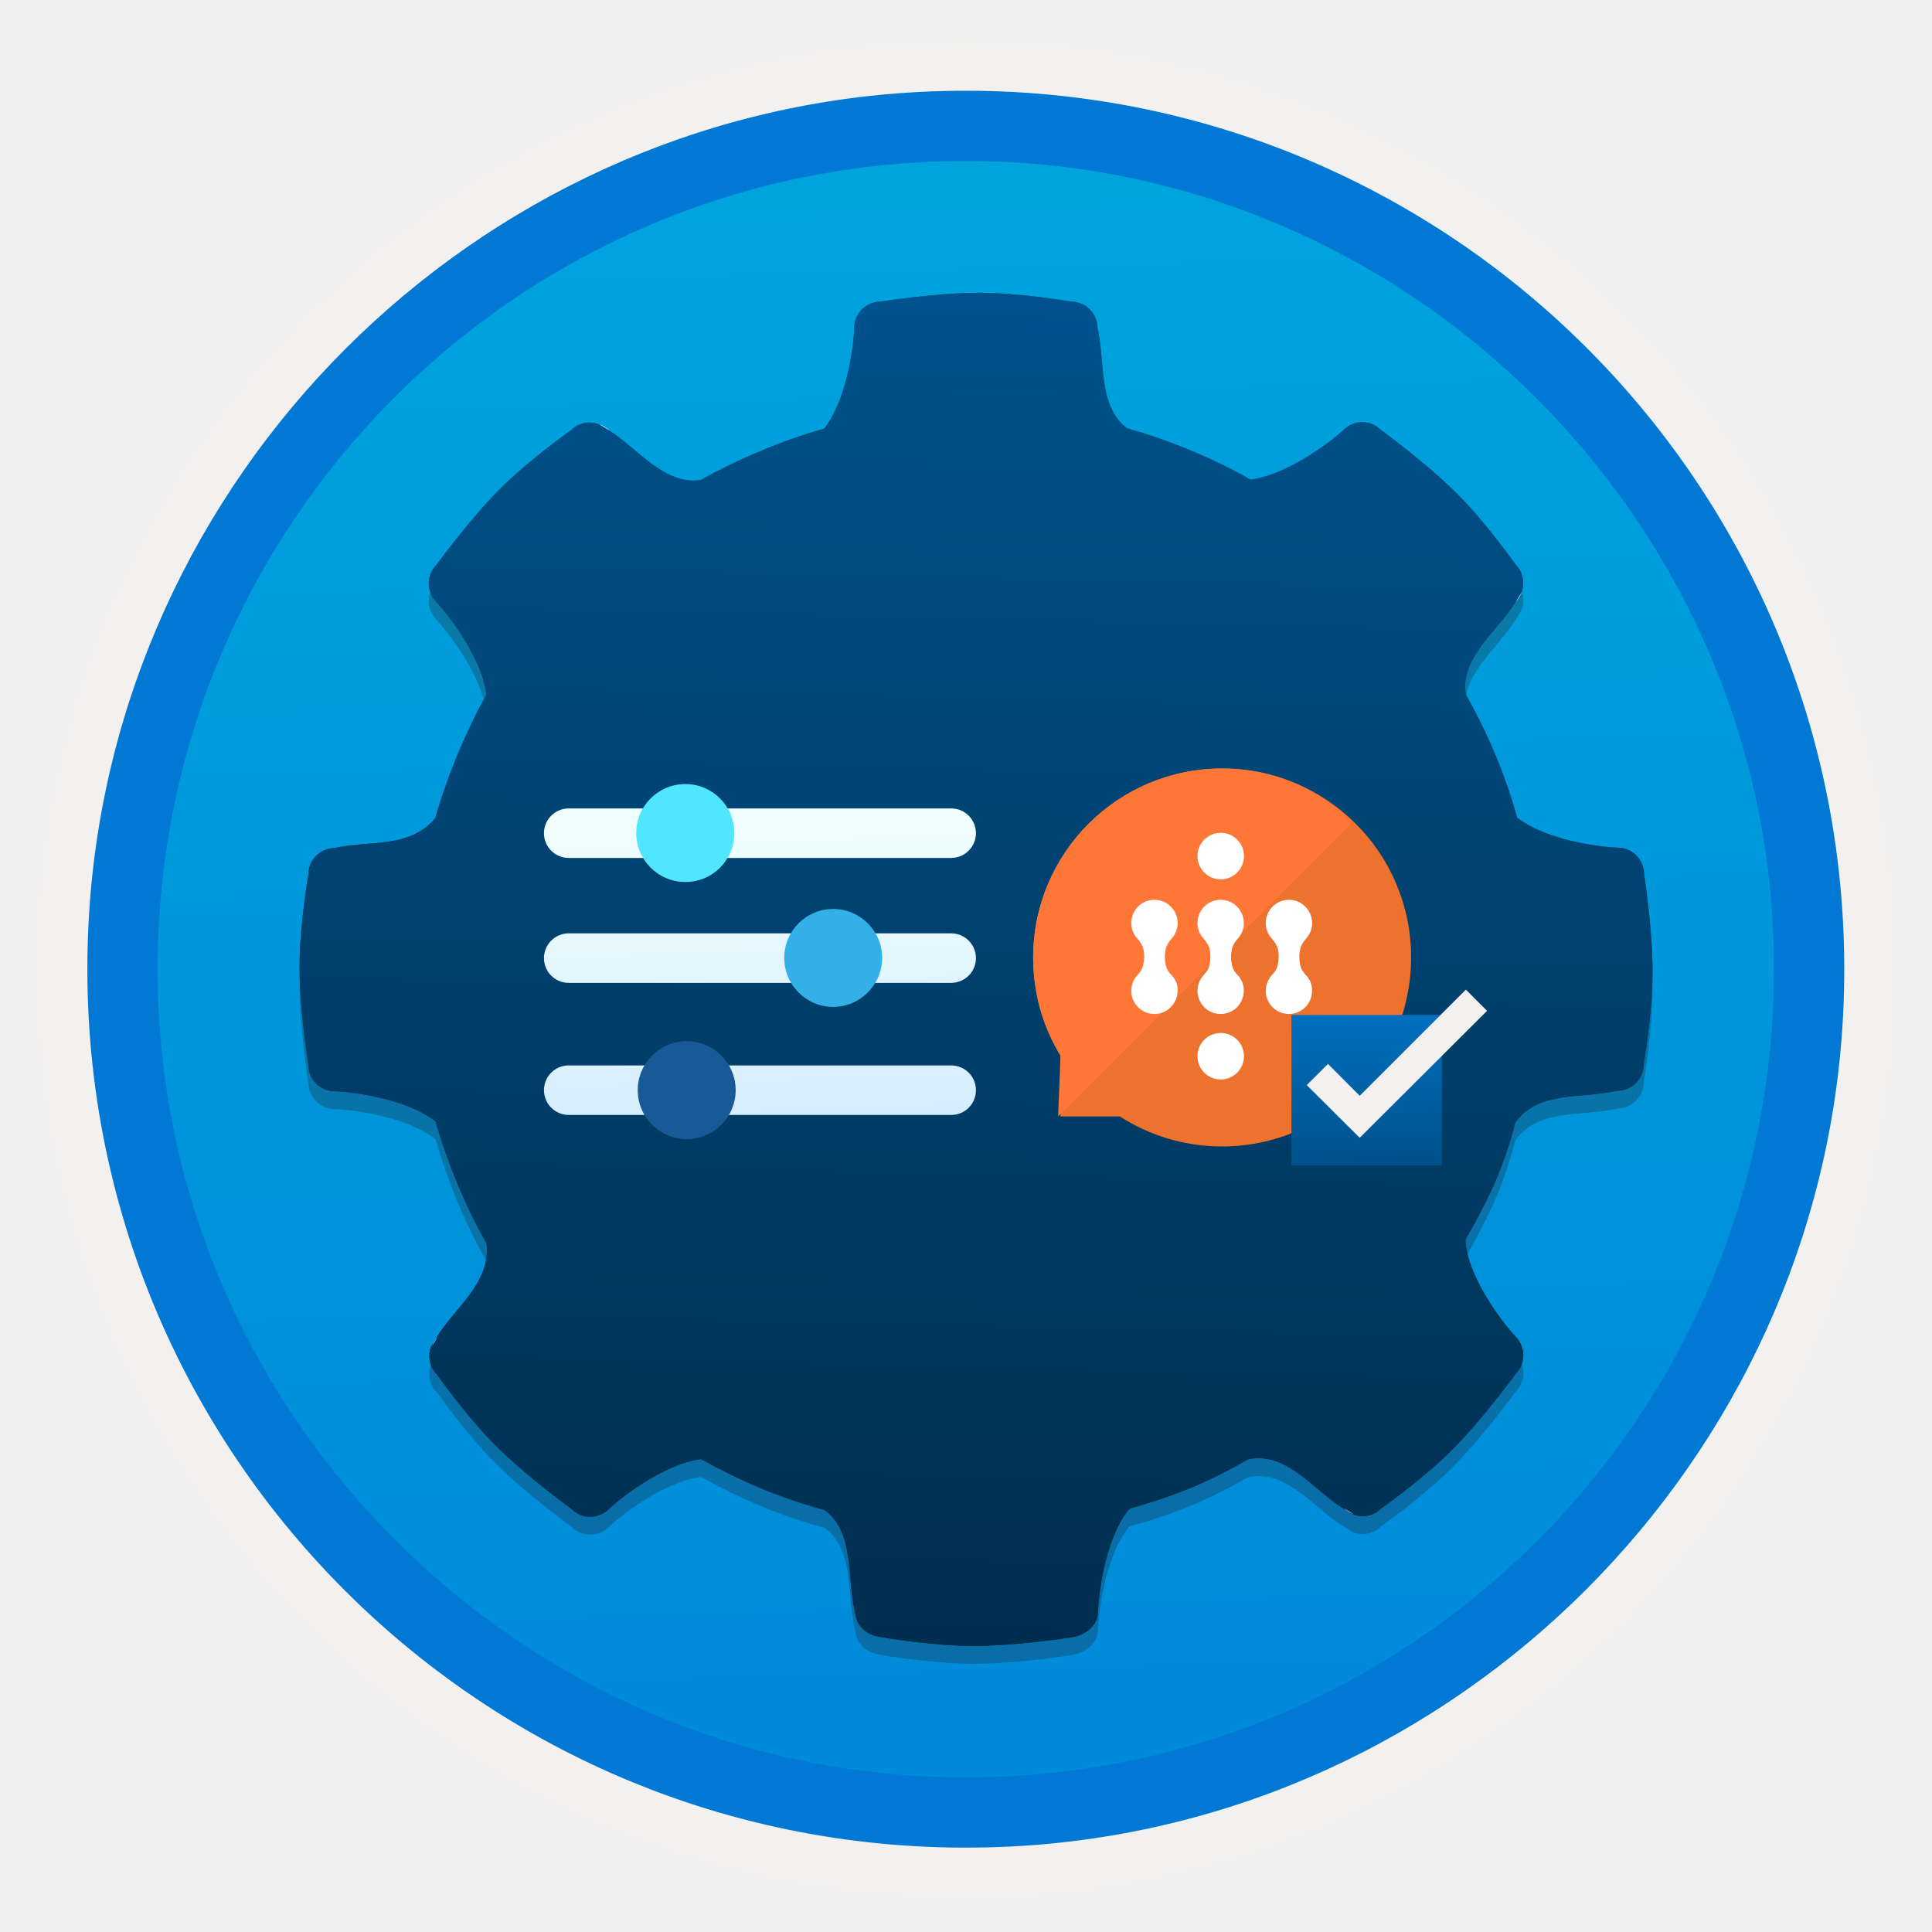
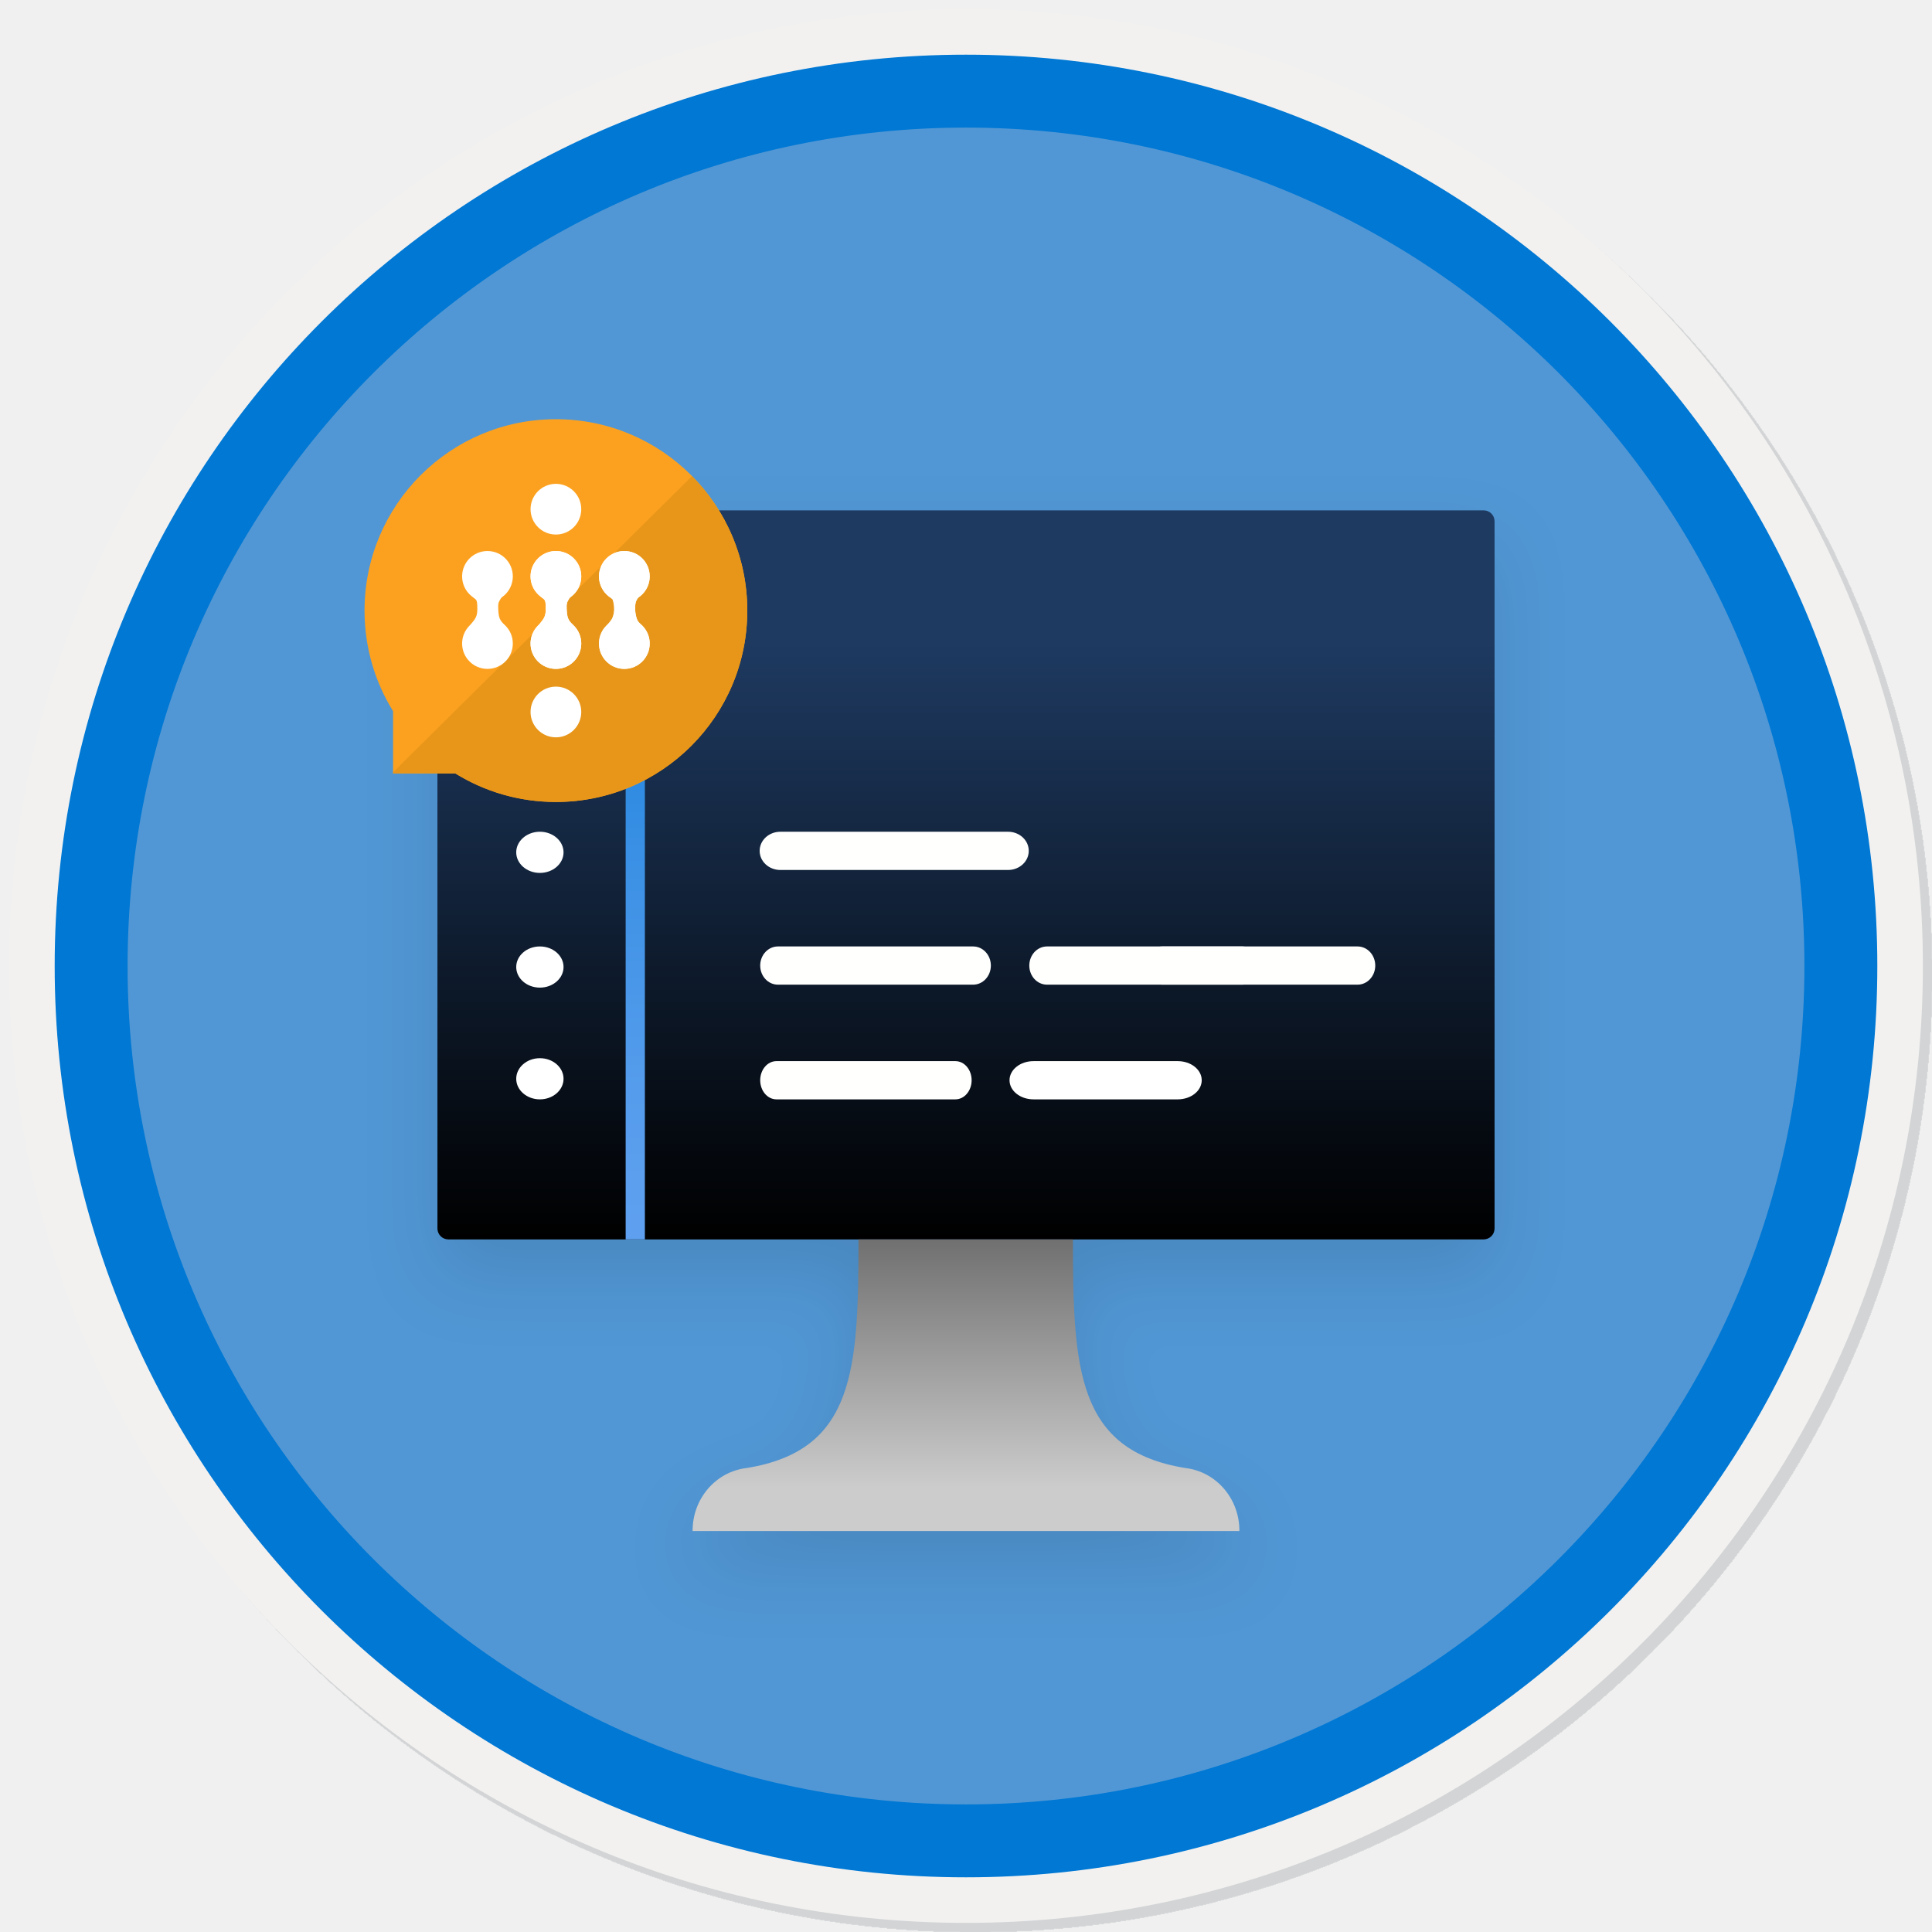
- <svg xmlns="http://www.w3.org/2000/svg" width="103" height="103" viewBox="0 0 103 103" fill="none">
-   <path d="M49.02 98.421C25.24 97.191 5.92 77.85 4.74 54.06C3.36 26.3 26.17 3.51 53.93 4.92C77.71 6.13 97.03 25.451 98.24 49.221C99.65 77.01 76.81 99.841 49.02 98.421Z" fill="url(#paint0_linear)" />
-   <path fill-rule="evenodd" clip-rule="evenodd" d="M97.33 49.281C98.71 76.52 76.34 98.891 49.1 97.51C25.78 96.331 6.83 77.38 5.65 54.06C4.27 26.82 26.64 4.451 53.88 5.831C77.2 7.011 96.15 25.96 97.33 49.281ZM48.94 2.091C78.38 0.621 102.55 24.8 101.06 54.24C99.79 79.46 79.29 99.96 54.07 101.241C24.6 102.731 0.4 78.51 1.92 49.041C3.22 23.831 23.72 3.351 48.94 2.091Z" fill="#F2F1F0" />
-   <path fill-rule="evenodd" clip-rule="evenodd" d="M94.52 49.43C95.81 75 74.82 96 49.25 94.7C27.36 93.59 9.57 75.8 8.46 53.91C7.16 28.34 28.16 7.34 53.73 8.64C75.62 9.75 93.41 27.54 94.52 49.43ZM49.05 4.9C76.83 3.49 99.67 26.32 98.26 54.11C97.05 77.9 77.72 97.23 53.93 98.44C26.14 99.85 3.31 77.02 4.72 49.23C5.93 25.44 25.26 6.11 49.05 4.9Z" fill="#0078D4" />
-   <path opacity="0.15" d="M87.65 47.55C87.65 46.781 87.02 46.141 86.24 46.141C85.73 46.141 82.58 45.861 80.88 44.541C80.88 44.541 80.89 44.52 80.88 44.541C80.24 42.211 79.3 40.031 78.14 37.961C77.84 36.001 79.87 34.571 80.8 33.041C80.96 32.77 81.06 32.62 81.12 32.511C81.29 32.011 81.2 31.441 80.8 31.05C80.8 31.05 79.24 28.82 77.64 27.23C76.04 25.64 73.62 23.87 73.62 23.87C73.07 23.32 72.18 23.32 71.63 23.87C71.27 24.221 68.87 26.201 66.7 26.52C66.67 26.52 66.67 26.52 66.67 26.52C64.66 25.381 62.4 24.441 60.14 23.8H60.11C58.51 22.62 58.93 20.18 58.51 18.441C58.51 17.671 57.88 17.03 57.1 17.03C57.1 17.03 54.42 16.561 52.16 16.561C49.9 16.561 46.95 17.03 46.95 17.03C46.18 17.03 45.54 17.66 45.54 18.441C45.54 18.951 45.26 22.101 43.94 23.8C41.7 24.43 39.35 25.43 37.36 26.541C35.4 26.84 33.97 24.811 32.44 23.881C32.17 23.721 32.02 23.62 31.91 23.561C31.41 23.39 30.84 23.48 30.45 23.881C30.45 23.881 28.22 25.441 26.63 27.041C25.04 28.64 23.27 31.061 23.27 31.061C22.72 31.61 22.72 32.501 23.27 33.05C23.62 33.401 25.66 35.84 25.93 37.971V37.99C24.82 39.98 23.85 42.321 23.21 44.56C23.21 44.56 23.24 44.52 23.21 44.56C21.84 46.221 19.59 45.74 17.85 46.16C17.08 46.16 16.44 46.791 16.44 47.571C16.44 47.571 15.97 50.251 15.97 52.511C15.97 54.77 16.44 57.721 16.44 57.721C16.44 58.49 17.07 59.13 17.85 59.13C18.36 59.13 21.51 59.41 23.21 60.73C23.25 60.711 23.23 60.761 23.23 60.761C23.88 63.011 24.81 65.26 25.94 67.24C25.92 67.27 25.94 67.24 25.95 67.311C26.14 69.361 24.22 70.701 23.29 72.231C23.13 72.501 23.03 72.65 22.97 72.76C22.8 73.26 22.89 73.831 23.29 74.221C23.29 74.221 24.85 76.451 26.45 78.041C28.05 79.641 30.47 81.401 30.47 81.401C31.02 81.951 31.91 81.951 32.46 81.401C32.81 81.051 35.25 79.01 37.38 78.74C37.38 78.74 37.37 78.751 37.41 78.76C39.46 79.9 41.57 80.8 43.88 81.43C43.9 81.441 43.97 81.46 43.97 81.46C45.57 82.641 45.15 85.081 45.57 86.82C45.66 87.6 46.09 88.1 46.98 88.231C46.98 88.231 49.66 88.701 51.92 88.701C54.18 88.701 57.13 88.24 57.13 88.24C57.9 88.111 58.54 87.611 58.54 86.831C58.54 86.321 58.82 83.171 60.14 81.471C60.14 81.471 60.2 81.421 60.25 81.371C62.6 80.71 64.39 79.981 66.47 78.791C66.58 78.751 66.46 78.761 66.71 78.721C68.67 78.421 70.1 80.451 71.63 81.38C71.9 81.54 72.05 81.641 72.16 81.701C72.66 81.871 73.23 81.781 73.62 81.38C73.62 81.38 75.85 79.821 77.44 78.221C79.04 76.621 80.8 74.201 80.8 74.201C81.35 73.65 81.35 72.76 80.8 72.21C80.45 71.861 78.41 69.421 78.14 67.291C78.11 67.071 78.13 67.04 78.16 66.981C79.35 64.891 80.09 63.361 80.74 60.98C80.74 60.98 80.71 60.901 80.86 60.7C82.04 59.1 84.48 59.52 86.22 59.1C86.99 59.1 87.63 58.471 87.63 57.691C87.63 57.691 88.1 55.011 88.1 52.751C88.11 50.511 87.65 47.55 87.65 47.55Z" fill="#1F1D20" />
-   <path d="M87.65 46.6C87.65 45.83 87.02 45.19 86.24 45.19C85.73 45.19 82.58 44.91 80.88 43.59C80.88 43.59 80.89 43.57 80.88 43.59C80.24 41.26 79.3 39.08 78.14 37.01C77.84 35.05 79.87 33.62 80.8 32.09C80.96 31.82 81.06 31.67 81.12 31.56C81.29 31.06 81.2 30.49 80.8 30.1C80.8 30.1 79.24 27.87 77.64 26.28C76.04 24.69 73.62 22.92 73.62 22.92C73.07 22.37 72.18 22.37 71.63 22.92C71.27 23.27 68.87 25.25 66.7 25.57C66.67 25.57 66.67 25.57 66.67 25.57C64.66 24.43 62.4 23.49 60.14 22.85H60.11C58.51 21.67 58.93 19.23 58.51 17.49C58.51 16.72 57.88 16.08 57.1 16.08C57.1 16.08 54.42 15.61 52.16 15.61C49.9 15.61 46.95 16.08 46.95 16.08C46.18 16.08 45.54 16.71 45.54 17.49C45.54 18 45.26 21.15 43.94 22.85C41.7 23.48 39.35 24.48 37.36 25.59C35.4 25.89 33.97 23.86 32.44 22.93C32.17 22.77 32.02 22.67 31.91 22.61C31.41 22.44 30.84 22.53 30.45 22.93C30.45 22.93 28.22 24.49 26.63 26.09C25.04 27.69 23.27 30.11 23.27 30.11C22.72 30.66 22.72 31.55 23.27 32.1C23.62 32.45 25.66 34.89 25.93 37.02V37.04C24.82 39.03 23.85 41.37 23.21 43.61C23.21 43.61 23.24 43.57 23.21 43.61C21.84 45.27 19.59 44.79 17.85 45.21C17.08 45.21 16.44 45.84 16.44 46.62C16.44 46.62 15.97 49.3 15.97 51.56C15.97 53.82 16.44 56.77 16.44 56.77C16.44 57.54 17.07 58.18 17.85 58.18C18.36 58.18 21.51 58.46 23.21 59.78C23.25 59.76 23.23 59.81 23.23 59.81C23.88 62.06 24.81 64.31 25.94 66.29C25.92 66.32 25.94 66.29 25.95 66.36C26.14 68.41 24.22 69.75 23.29 71.28C23.13 71.55 23.03 71.7 22.97 71.81C22.8 72.31 22.89 72.88 23.29 73.27C23.29 73.27 24.85 75.5 26.45 77.09C28.05 78.69 30.47 80.45 30.47 80.45C31.02 81 31.91 81 32.46 80.45C32.81 80.1 35.25 78.06 37.38 77.79C37.38 77.79 37.37 77.8 37.41 77.81C39.46 78.95 41.57 79.85 43.88 80.48C43.9 80.49 43.97 80.51 43.97 80.51C45.57 81.69 45.15 84.13 45.57 85.87C45.66 86.65 46.09 87.15 46.98 87.28C46.98 87.28 49.66 87.75 51.92 87.75C54.18 87.75 57.13 87.29 57.13 87.29C57.9 87.16 58.54 86.66 58.54 85.88C58.54 85.37 58.82 82.22 60.14 80.52C60.14 80.52 60.2 80.47 60.25 80.42C62.6 79.76 64.39 79.03 66.47 77.84C66.58 77.8 66.46 77.81 66.71 77.77C68.67 77.47 70.1 79.5 71.63 80.43C71.9 80.59 72.05 80.69 72.16 80.75C72.66 80.92 73.23 80.83 73.62 80.43C73.62 80.43 75.85 78.87 77.44 77.27C79.04 75.67 80.8 73.25 80.8 73.25C81.35 72.7 81.35 71.81 80.8 71.26C80.45 70.91 78.41 68.47 78.14 66.34C78.11 66.12 78.13 66.09 78.16 66.03C79.35 63.94 80.09 62.41 80.74 60.03C80.74 60.03 80.71 59.95 80.86 59.75C82.04 58.15 84.48 58.57 86.22 58.15C86.99 58.15 87.63 57.52 87.63 56.74C87.63 56.74 88.1 54.06 88.1 51.8C88.11 49.55 87.65 46.6 87.65 46.6Z" fill="url(#paint1_linear)" />
-   <path d="M72.2 80.74C72.19 80.74 72.19 80.731 72.18 80.731C72.19 80.731 72.2 80.74 72.2 80.74Z" fill="#9FC2F6" />
-   <path d="M72.18 80.73C71.98 80.61 71.65 80.41 71.65 80.41C71.81 80.56 71.99 80.66 72.18 80.73Z" fill="#9FC2F6" />
-   <path d="M72.2 80.74C72.39 80.84 72.35 80.83 72.2 80.74V80.74Z" fill="#9FC2F6" />
-   <path d="M31.97 22.63C32.17 22.75 32.5 22.95 32.5 22.95C32.34 22.8 32.16 22.69 31.97 22.63Z" fill="#9FC2F6" />
-   <path d="M31.95 22.62C31.96 22.62 31.96 22.63 31.97 22.63C31.96 22.63 31.95 22.62 31.95 22.62Z" fill="#9FC2F6" />
-   <path d="M31.95 22.621C31.77 22.511 31.8 22.531 31.95 22.621V22.621Z" fill="#9FC2F6" />
-   <path d="M23.01 71.811C22.91 71.99 22.93 71.951 23.01 71.811V71.811Z" fill="#9FC2F6" />
-   <path d="M23.01 71.811C23.01 71.8 23.02 71.8 23.02 71.79C23.02 71.8 23.01 71.811 23.01 71.811Z" fill="#9FC2F6" />
-   <path d="M23.02 71.79C23.14 71.59 23.34 71.26 23.34 71.26C23.2 71.41 23.09 71.6 23.02 71.79Z" fill="#9FC2F6" />
-   <path d="M81.13 31.57C81.01 31.77 80.81 32.1 80.81 32.1C80.95 31.94 81.06 31.76 81.13 31.57Z" fill="#9FC2F6" />
-   <path d="M81.14 31.55C81.14 31.56 81.13 31.56 81.13 31.57C81.13 31.56 81.14 31.55 81.14 31.55Z" fill="#9FC2F6" />
-   <path d="M81.14 31.55C81.24 31.37 81.22 31.41 81.14 31.55V31.55Z" fill="#9FC2F6" />
-   <path opacity="0.15" d="M87.65 47.55C87.65 46.781 87.02 46.141 86.24 46.141C85.73 46.141 82.58 45.861 80.88 44.541C80.88 44.541 80.89 44.52 80.88 44.541C80.24 42.211 79.3 40.031 78.14 37.961C77.84 36.001 79.87 34.571 80.8 33.041C80.96 32.77 81.06 32.62 81.12 32.511C81.29 32.011 81.2 31.441 80.8 31.05C80.8 31.05 79.24 28.82 77.64 27.23C76.04 25.64 73.62 23.87 73.62 23.87C73.07 23.32 72.18 23.32 71.63 23.87C71.27 24.221 68.87 26.201 66.7 26.52C66.67 26.52 66.67 26.52 66.67 26.52C64.66 25.381 62.4 24.441 60.14 23.8H60.11C58.51 22.62 58.93 20.18 58.51 18.441C58.51 17.671 57.88 17.03 57.1 17.03C57.1 17.03 54.42 16.561 52.16 16.561C49.9 16.561 46.95 17.03 46.95 17.03C46.18 17.03 45.54 17.66 45.54 18.441C45.54 18.951 45.26 22.101 43.94 23.8C41.7 24.43 39.35 25.43 37.36 26.541C35.4 26.84 33.97 24.811 32.44 23.881C32.17 23.721 32.02 23.62 31.91 23.561C31.41 23.39 30.84 23.48 30.45 23.881C30.45 23.881 28.22 25.441 26.63 27.041C25.04 28.64 23.27 31.061 23.27 31.061C22.72 31.61 22.72 32.501 23.27 33.05C23.62 33.401 25.66 35.84 25.93 37.971V37.99C24.82 39.98 23.85 42.321 23.21 44.56C23.21 44.56 23.24 44.52 23.21 44.56C21.84 46.221 19.59 45.74 17.85 46.16C17.08 46.16 16.44 46.791 16.44 47.571C16.44 47.571 15.97 50.251 15.97 52.511C15.97 54.77 16.44 57.721 16.44 57.721C16.44 58.49 17.07 59.13 17.85 59.13C18.36 59.13 21.51 59.41 23.21 60.73C23.25 60.711 23.23 60.761 23.23 60.761C23.88 63.011 24.81 65.26 25.94 67.24C25.92 67.27 25.94 67.24 25.95 67.311C26.14 69.361 24.22 70.701 23.29 72.231C23.13 72.501 23.03 72.65 22.97 72.76C22.8 73.26 22.89 73.831 23.29 74.221C23.29 74.221 24.85 76.451 26.45 78.041C28.05 79.641 30.47 81.401 30.47 81.401C31.02 81.951 31.91 81.951 32.46 81.401C32.81 81.051 35.25 79.01 37.38 78.74C37.38 78.74 37.37 78.751 37.41 78.76C39.46 79.9 41.57 80.8 43.88 81.43C43.9 81.441 43.97 81.46 43.97 81.46C45.57 82.641 45.15 85.081 45.57 86.82C45.66 87.6 46.09 88.1 46.98 88.231C46.98 88.231 49.66 88.701 51.92 88.701C54.18 88.701 57.13 88.24 57.13 88.24C57.9 88.111 58.54 87.611 58.54 86.831C58.54 86.321 58.82 83.171 60.14 81.471C60.14 81.471 60.2 81.421 60.25 81.371C62.6 80.71 64.39 79.981 66.47 78.791C66.58 78.751 66.46 78.761 66.71 78.721C68.67 78.421 70.1 80.451 71.63 81.38C71.9 81.54 72.05 81.641 72.16 81.701C72.66 81.871 73.23 81.781 73.62 81.38C73.62 81.38 75.85 79.821 77.44 78.221C79.04 76.621 80.8 74.201 80.8 74.201C81.35 73.65 81.35 72.76 80.8 72.21C80.45 71.861 78.41 69.421 78.14 67.291C78.11 67.071 78.13 67.04 78.16 66.981C79.35 64.891 80.09 63.361 80.74 60.98C80.74 60.98 80.71 60.901 80.86 60.7C82.04 59.1 84.48 59.52 86.22 59.1C86.99 59.1 87.63 58.471 87.63 57.691C87.63 57.691 88.1 55.011 88.1 52.751C88.11 50.511 87.65 47.55 87.65 47.55Z" fill="#1F1D20" />
-   <path d="M87.65 46.6C87.65 45.83 87.02 45.19 86.24 45.19C85.73 45.19 82.58 44.91 80.88 43.59C80.88 43.59 80.89 43.57 80.88 43.59C80.24 41.26 79.3 39.08 78.14 37.01C77.84 35.05 79.87 33.62 80.8 32.09C80.96 31.82 81.06 31.67 81.12 31.56C81.29 31.06 81.2 30.49 80.8 30.1C80.8 30.1 79.24 27.87 77.64 26.28C76.04 24.69 73.62 22.92 73.62 22.92C73.07 22.37 72.18 22.37 71.63 22.92C71.27 23.27 68.87 25.25 66.7 25.57C66.67 25.57 66.67 25.57 66.67 25.57C64.66 24.43 62.4 23.49 60.14 22.85H60.11C58.51 21.67 58.93 19.23 58.51 17.49C58.51 16.72 57.88 16.08 57.1 16.08C57.1 16.08 54.42 15.61 52.16 15.61C49.9 15.61 46.95 16.08 46.95 16.08C46.18 16.08 45.54 16.71 45.54 17.49C45.54 18 45.26 21.15 43.94 22.85C41.7 23.48 39.35 24.48 37.36 25.59C35.4 25.89 33.97 23.86 32.44 22.93C32.17 22.77 32.02 22.67 31.91 22.61C31.41 22.44 30.84 22.53 30.45 22.93C30.45 22.93 28.22 24.49 26.63 26.09C25.04 27.69 23.27 30.11 23.27 30.11C22.72 30.66 22.72 31.55 23.27 32.1C23.62 32.45 25.66 34.89 25.93 37.02V37.04C24.82 39.03 23.85 41.37 23.21 43.61C23.21 43.61 23.24 43.57 23.21 43.61C21.84 45.27 19.59 44.79 17.85 45.21C17.08 45.21 16.44 45.84 16.44 46.62C16.44 46.62 15.97 49.3 15.97 51.56C15.97 53.82 16.44 56.77 16.44 56.77C16.44 57.54 17.07 58.18 17.85 58.18C18.36 58.18 21.51 58.46 23.21 59.78C23.25 59.76 23.23 59.81 23.23 59.81C23.88 62.06 24.81 64.31 25.94 66.29C25.92 66.32 25.94 66.29 25.95 66.36C26.14 68.41 24.22 69.75 23.29 71.28C23.13 71.55 23.03 71.7 22.97 71.81C22.8 72.31 22.89 72.88 23.29 73.27C23.29 73.27 24.85 75.5 26.45 77.09C28.05 78.69 30.47 80.45 30.47 80.45C31.02 81 31.91 81 32.46 80.45C32.81 80.1 35.25 78.06 37.38 77.79C37.38 77.79 37.37 77.8 37.41 77.81C39.46 78.95 41.57 79.85 43.88 80.48C43.9 80.49 43.97 80.51 43.97 80.51C45.57 81.69 45.15 84.13 45.57 85.87C45.66 86.65 46.09 87.15 46.98 87.28C46.98 87.28 49.66 87.75 51.92 87.75C54.18 87.75 57.13 87.29 57.13 87.29C57.9 87.16 58.54 86.66 58.54 85.88C58.54 85.37 58.82 82.22 60.14 80.52C60.14 80.52 60.2 80.47 60.25 80.42C62.6 79.76 64.39 79.03 66.47 77.84C66.58 77.8 66.46 77.81 66.71 77.77C68.67 77.47 70.1 79.5 71.63 80.43C71.9 80.59 72.05 80.69 72.16 80.75C72.66 80.92 73.23 80.83 73.62 80.43C73.62 80.43 75.85 78.87 77.44 77.27C79.04 75.67 80.8 73.25 80.8 73.25C81.35 72.7 81.35 71.81 80.8 71.26C80.45 70.91 78.41 68.47 78.14 66.34C78.11 66.12 78.13 66.09 78.16 66.03C79.35 63.94 80.09 62.41 80.74 60.03C80.74 60.03 80.71 59.95 80.86 59.75C82.04 58.15 84.48 58.57 86.22 58.15C86.99 58.15 87.63 57.52 87.63 56.74C87.63 56.74 88.1 54.06 88.1 51.8C88.11 49.55 87.65 46.6 87.65 46.6Z" fill="url(#paint2_linear)" />
-   <path d="M72.2 80.74C72.19 80.74 72.19 80.731 72.18 80.731C72.19 80.731 72.2 80.74 72.2 80.74Z" fill="#9FC2F6" />
-   <path d="M72.18 80.73C71.98 80.61 71.65 80.41 71.65 80.41C71.81 80.56 71.99 80.66 72.18 80.73Z" fill="#9FC2F6" />
-   <path d="M72.2 80.74C72.39 80.84 72.35 80.83 72.2 80.74V80.74Z" fill="#9FC2F6" />
-   <path d="M31.97 22.63C32.17 22.75 32.5 22.95 32.5 22.95C32.34 22.8 32.16 22.69 31.97 22.63Z" fill="#9FC2F6" />
-   <path d="M31.95 22.62C31.96 22.62 31.96 22.63 31.97 22.63C31.96 22.63 31.95 22.62 31.95 22.62Z" fill="#9FC2F6" />
-   <path d="M31.95 22.621C31.77 22.511 31.8 22.531 31.95 22.621V22.621Z" fill="#9FC2F6" />
-   <path d="M23.01 71.811C22.91 71.99 22.93 71.951 23.01 71.811V71.811Z" fill="#9FC2F6" />
-   <path d="M23.01 71.811C23.01 71.8 23.02 71.8 23.02 71.79C23.02 71.8 23.01 71.811 23.01 71.811Z" fill="#9FC2F6" />
-   <path d="M23.02 71.79C23.14 71.59 23.34 71.26 23.34 71.26C23.2 71.41 23.09 71.6 23.02 71.79Z" fill="#9FC2F6" />
-   <path d="M81.13 31.57C81.01 31.77 80.81 32.1 80.81 32.1C80.95 31.94 81.06 31.76 81.13 31.57Z" fill="#9FC2F6" />
-   <path d="M81.14 31.55C81.14 31.56 81.13 31.56 81.13 31.57C81.13 31.56 81.14 31.55 81.14 31.55Z" fill="#9FC2F6" />
-   <path d="M81.14 31.55C81.24 31.37 81.22 31.41 81.14 31.55V31.55Z" fill="#9FC2F6" />
-   <path d="M65.16 40.97C59.59 40.97 55.08 45.48 55.08 51.05C55.08 52.97 55.61 54.76 56.54 56.28V59.52H59.7C61.27 60.53 63.14 61.12 65.15 61.12C70.72 61.12 75.23 56.61 75.23 51.04C75.23 45.47 70.72 40.97 65.16 40.97Z" fill="#ED722E" />
-   <path d="M65.16 40.97C59.59 40.97 55.08 45.48 55.08 51.05C55.08 52.97 55.61 54.76 56.54 56.28L56.41 59.52L72.08 43.85C70.39 42.07 67.9 40.97 65.16 40.97Z" fill="#FF7736" />
-   <path d="M65.96 51.96C65.85 51.85 65.76 51.71 65.71 51.56C65.66 51.39 65.63 51.21 65.63 51.02C65.63 50.87 65.65 50.72 65.68 50.58C65.73 50.37 65.86 50.19 66 50.03C66.24 49.76 66.37 49.38 66.29 48.98C66.2 48.5 65.82 48.1 65.34 48C64.54 47.83 63.84 48.44 63.84 49.21C63.84 49.53 63.96 49.82 64.16 50.03C64.3 50.19 64.42 50.37 64.48 50.57C64.52 50.71 64.53 50.86 64.53 51.01C64.53 51.2 64.5 51.38 64.45 51.55C64.4 51.7 64.31 51.84 64.2 51.95C63.93 52.22 63.79 52.62 63.86 53.05C63.95 53.53 64.33 53.93 64.81 54.03C65.61 54.2 66.31 53.59 66.31 52.82C66.32 52.49 66.18 52.18 65.96 51.96Z" fill="white" />
-   <path d="M69.6 51.96C69.49 51.85 69.4 51.71 69.35 51.56C69.3 51.39 69.27 51.21 69.27 51.02C69.27 50.87 69.29 50.72 69.32 50.58C69.37 50.37 69.5 50.19 69.64 50.03C69.88 49.76 70.01 49.38 69.93 48.98C69.84 48.5 69.46 48.1 68.98 48C68.18 47.83 67.48 48.44 67.48 49.21C67.48 49.53 67.6 49.82 67.8 50.03C67.94 50.19 68.06 50.37 68.12 50.57C68.16 50.71 68.17 50.86 68.17 51.01C68.17 51.2 68.14 51.38 68.09 51.55C68.04 51.7 67.95 51.84 67.84 51.95C67.57 52.22 67.43 52.62 67.5 53.05C67.59 53.53 67.97 53.93 68.45 54.03C69.25 54.2 69.95 53.59 69.95 52.82C69.96 52.49 69.82 52.18 69.6 51.96Z" fill="white" />
-   <path d="M62.43 51.96C62.32 51.85 62.23 51.71 62.18 51.56C62.13 51.39 62.1 51.21 62.1 51.02C62.1 50.87 62.12 50.72 62.15 50.58C62.2 50.37 62.33 50.19 62.47 50.03C62.71 49.76 62.84 49.38 62.76 48.98C62.67 48.5 62.29 48.1 61.81 48C61.01 47.83 60.31 48.44 60.31 49.21C60.31 49.53 60.43 49.82 60.63 50.03C60.77 50.19 60.89 50.37 60.95 50.57C60.99 50.71 61 50.86 61 51.01C61 51.2 60.97 51.38 60.92 51.55C60.87 51.7 60.78 51.84 60.67 51.95C60.4 52.22 60.26 52.62 60.33 53.05C60.42 53.53 60.8 53.93 61.28 54.03C62.08 54.2 62.78 53.59 62.78 52.82C62.8 52.49 62.66 52.18 62.43 51.96Z" fill="white" />
-   <path d="M65.08 57.55C65.765 57.55 66.32 56.995 66.32 56.31C66.32 55.626 65.765 55.07 65.08 55.07C64.395 55.07 63.84 55.626 63.84 56.31C63.84 56.995 64.395 57.55 65.08 57.55Z" fill="white" />
-   <path d="M65.08 46.88C65.765 46.88 66.32 46.325 66.32 45.64C66.32 44.956 65.765 44.4 65.08 44.4C64.395 44.4 63.84 44.956 63.84 45.64C63.84 46.325 64.395 46.88 65.08 46.88Z" fill="white" />
-   <path d="M76.87 54.11H68.85V62.13H76.87V54.11Z" fill="url(#paint3_linear)" />
-   <path d="M79.279 53.89L78.149 52.76L72.489 58.42L70.799 56.72L69.669 57.85L72.489 60.66L79.279 53.89Z" fill="#F2F1F0" />
-   <path d="M52.03 44.42C52.03 43.69 51.44 43.1 50.71 43.1H30.32C29.59 43.1 29 43.69 29 44.42C29 45.15 29.59 45.74 30.32 45.74H50.72C51.44 45.73 52.03 45.15 52.03 44.42Z" fill="url(#paint4_linear)" />
-   <path d="M33.92 44.41C33.92 45.86 35.1 47.02 36.53 47.02C37.99 47.03 39.15 45.85 39.15 44.41C39.15 42.96 37.97 41.8 36.54 41.8C35.1 41.8 33.92 42.96 33.92 44.41Z" fill="#50E6FF" />
-   <path d="M52.03 51.08C52.03 50.35 51.44 49.76 50.71 49.76H30.32C29.59 49.76 29 50.35 29 51.08C29 51.81 29.59 52.4 30.32 52.4H50.72C51.44 52.39 52.03 51.81 52.03 51.08Z" fill="url(#paint5_linear)" />
-   <path d="M41.81 51.07C41.81 52.52 42.99 53.68 44.42 53.68C45.86 53.68 47.03 52.5 47.03 51.07C47.03 49.62 45.85 48.46 44.42 48.46C42.98 48.46 41.81 49.62 41.81 51.07Z" fill="#32B0E7" />
-   <path d="M52.03 58.12C52.03 57.39 51.44 56.8 50.71 56.8H30.32C29.59 56.8 29 57.39 29 58.12C29 58.85 29.59 59.44 30.32 59.44H50.72C51.44 59.44 52.03 58.86 52.03 58.12Z" fill="url(#paint6_linear)" />
-   <path d="M34 58.12C34 59.57 35.18 60.73 36.61 60.73C38.06 60.73 39.22 59.55 39.22 58.12C39.22 56.67 38.04 55.51 36.61 55.51C35.19 55.5 34 56.67 34 58.12Z" fill="#185A97" />
+ <svg xmlns="http://www.w3.org/2000/svg" width="106" height="106" viewBox="0 0 106 106" fill="none">
+   <g filter="url(#filter0_d)">
+     <circle cx="53" cy="53" r="49" fill="#5197D5" />
+     <circle cx="53" cy="53" r="50.75" stroke="#F2F1F0" stroke-width="3.5" />
+   </g>
+   <circle cx="53" cy="53" r="48" stroke="#0078D4" stroke-width="4" />
+   <g filter="url(#filter1_d)">
+     <rect x="24" y="28" width="58" height="40" rx="0.6" fill="url(#paint0_linear)" />
+     <path d="M65.033 80.544C59.1 79.577 58.867 75.153 58.867 68H47.1C47.1 75.153 46.9 79.577 40.967 80.544C39.27 80.739 37.99 82.231 38 84H68C68.01 82.231 66.73 80.739 65.033 80.544Z" fill="url(#paint1_linear)" />
+   </g>
+   <path fill-rule="evenodd" clip-rule="evenodd" d="M34.327 68H35.382V28H34.327V68Z" fill="url(#paint2_linear)" />
+   <path fill-rule="evenodd" clip-rule="evenodd" d="M30.919 46.764C30.919 47.387 30.337 47.893 29.621 47.893C28.904 47.893 28.323 47.387 28.323 46.764C28.323 46.14 28.904 45.634 29.621 45.634C30.337 45.634 30.919 46.14 30.919 46.764Z" fill="white" />
+   <path fill-rule="evenodd" clip-rule="evenodd" d="M30.919 53.056C30.919 53.68 30.337 54.186 29.621 54.186C28.904 54.186 28.323 53.68 28.323 53.056C28.323 52.432 28.904 51.927 29.621 51.927C30.337 51.927 30.919 52.432 30.919 53.056Z" fill="white" />
+   <path fill-rule="evenodd" clip-rule="evenodd" d="M30.919 59.188C30.919 59.811 30.337 60.317 29.621 60.317C28.904 60.317 28.323 59.811 28.323 59.188C28.323 58.564 28.904 58.058 29.621 58.058C30.337 58.058 30.919 58.564 30.919 59.188Z" fill="white" />
+   <path fill-rule="evenodd" clip-rule="evenodd" d="M52.417 60.317H42.601C42.108 60.317 41.709 59.848 41.709 59.268C41.709 58.688 42.108 58.219 42.601 58.219H52.417C52.91 58.219 53.309 58.688 53.309 59.268C53.309 59.848 52.91 60.317 52.417 60.317Z" fill="#FFFFFE" />
+   <path fill-rule="evenodd" clip-rule="evenodd" d="M64.615 60.317H56.706C55.977 60.317 55.388 59.848 55.388 59.268C55.388 58.688 55.977 58.219 56.706 58.219H64.615C65.344 58.219 65.933 58.688 65.933 59.268C65.933 59.848 65.344 60.317 64.615 60.317Z" fill="white" />
+   <path fill-rule="evenodd" clip-rule="evenodd" d="M53.39 54.024H42.682C42.144 54.024 41.709 53.556 41.709 52.976C41.709 52.396 42.144 51.927 42.682 51.927H53.39C53.928 51.927 54.364 52.396 54.364 52.976C54.364 53.556 53.928 54.024 53.39 54.024Z" fill="#FFFFFE" />
+   <path fill-rule="evenodd" clip-rule="evenodd" d="M68.154 54.024H57.446C56.908 54.024 56.473 53.556 56.473 52.976C56.473 52.396 56.908 51.927 57.446 51.927H68.154C68.692 51.927 69.127 52.396 69.127 52.976C69.127 53.556 68.692 54.024 68.154 54.024Z" fill="#FFFFFE" />
+   <path fill-rule="evenodd" clip-rule="evenodd" d="M74.481 54.024H63.773C63.235 54.024 62.8 53.556 62.8 52.976C62.8 52.396 63.235 51.927 63.773 51.927H74.481C75.019 51.927 75.454 52.396 75.454 52.976C75.454 53.556 75.019 54.024 74.481 54.024Z" fill="#FFFFFE" />
+   <path fill-rule="evenodd" clip-rule="evenodd" d="M42.815 47.732C42.187 47.732 41.679 47.263 41.679 46.683C41.679 46.103 42.187 45.634 42.815 45.634H55.307C55.935 45.634 56.443 46.103 56.443 46.683C56.443 47.263 55.935 47.732 55.307 47.732H42.815Z" fill="#FFFFFE" />
+   <path fill-rule="evenodd" clip-rule="evenodd" d="M30.5 44C36.299 44 41 39.299 41 33.5C41 27.701 36.299 23 30.5 23C24.701 23 20 27.701 20 33.5C20 35.524 20.573 37.414 21.565 39.017V42.435H24.983C26.586 43.427 28.476 44 30.5 44Z" fill="#FCA11F" />
+   <path fill-rule="evenodd" clip-rule="evenodd" d="M41 33.5C41 39.299 36.299 44 30.5 44C28.476 44 26.586 43.427 24.983 42.435H21.565V42.373L37.969 26.12C39.843 28.017 41 30.623 41 33.5Z" fill="#E89619" />
+   <circle cx="30.5" cy="27.937" r="1.391" fill="white" />
+   <circle cx="30.5" cy="39.063" r="1.391" fill="white" />
+   <circle cx="34.255" cy="35.308" r="1.391" fill="white" />
+   <circle cx="34.255" cy="31.623" r="1.391" fill="white" />
+   <path d="M33.699 33.431C33.699 33.962 33.131 34.926 32.864 35.343H35.611C35.356 34.972 34.874 34.07 34.846 33.431C34.834 33.152 34.925 32.827 35.054 32.52C35.222 32.123 35.454 31.756 35.611 31.553H32.864C33.177 31.959 33.699 32.735 33.699 33.431Z" fill="white" />
+   <circle cx="26.745" cy="35.308" r="1.391" fill="white" />
+   <circle cx="26.745" cy="31.623" r="1.391" fill="white" />
+   <path d="M26.189 33.431C26.189 33.962 25.968 34.022 25.702 34.439L27.753 34.404C27.498 34.033 27.364 34.071 27.336 33.431C27.324 33.152 27.336 33.048 27.475 32.84C27.631 32.606 27.596 32.695 27.753 32.492L25.806 32.596C26.119 33.002 26.189 32.735 26.189 33.431Z" fill="white" />
+   <circle cx="34.255" cy="35.308" r="1.391" fill="white" />
+   <circle cx="34.255" cy="31.623" r="1.391" fill="white" />
+   <path d="M33.699 33.431C33.699 33.962 33.478 34.022 33.212 34.439L35.263 34.404C35.008 34.033 34.874 34.071 34.846 33.431C34.834 33.152 34.846 33.048 34.985 32.84C35.14 32.606 35.106 32.695 35.263 32.492L33.316 32.596C33.629 33.002 33.699 32.735 33.699 33.431Z" fill="white" />
+   <circle cx="30.5" cy="35.308" r="1.391" fill="white" />
+   <circle cx="30.5" cy="31.623" r="1.391" fill="white" />
+   <path d="M29.944 33.431C29.944 33.962 29.723 34.022 29.457 34.439L31.508 34.404C31.253 34.033 31.119 34.071 31.091 33.431C31.079 33.152 31.091 33.048 31.23 32.84C31.386 32.606 31.351 32.695 31.508 32.492L29.561 32.596C29.874 33.002 29.944 32.735 29.944 33.431Z" fill="white" />
+   <circle cx="30.5" cy="35.308" r="1.391" fill="white" />
+   <circle cx="30.5" cy="31.623" r="1.391" fill="white" />
+   <path d="M29.944 33.431C29.944 33.962 29.723 34.022 29.457 34.439L31.508 34.404C31.253 34.033 31.119 34.071 31.091 33.431C31.079 33.152 31.091 33.048 31.23 32.84C31.386 32.606 31.351 32.695 31.508 32.492L29.561 32.596C29.874 33.002 29.944 32.735 29.944 33.431Z" fill="white" />
  <defs>
-     <linearGradient id="paint0_linear" x1="49.719" y1="-13.123" x2="53.702" y2="132.645" gradientUnits="userSpaceOnUse">
-       <stop stop-color="#00ABDE" />
-       <stop offset="1" stop-color="#007ED8" />
+     <filter id="filter0_d" x="0.5" y="0.5" width="105.5" height="105.5" filterUnits="userSpaceOnUse" color-interpolation-filters="sRGB">
+       <feFlood flood-opacity="0" result="BackgroundImageFix" />
+       <feColorMatrix in="SourceAlpha" type="matrix" values="0 0 0 0 0 0 0 0 0 0 0 0 0 0 0 0 0 0 127 0" />
+       <feOffset dx="0.5" dy="0.5" />
+       <feColorMatrix type="matrix" values="0 0 0 0 0.824 0 0 0 0 0.831 0 0 0 0 0.835 0 0 0 1 0" />
+       <feBlend mode="normal" in2="BackgroundImageFix" result="effect1_dropShadow" />
+       <feBlend mode="normal" in="SourceGraphic" in2="effect1_dropShadow" result="shape" />
+     </filter>
+     <filter id="filter1_d" x="20" y="26" width="66" height="64" filterUnits="userSpaceOnUse" color-interpolation-filters="sRGB">
+       <feFlood flood-opacity="0" result="BackgroundImageFix" />
+       <feColorMatrix in="SourceAlpha" type="matrix" values="0 0 0 0 0 0 0 0 0 0 0 0 0 0 0 0 0 0 127 0" />
+       <feOffset dy="2" />
+       <feGaussianBlur stdDeviation="2" />
+       <feColorMatrix type="matrix" values="0 0 0 0 0 0 0 0 0 0 0 0 0 0 0 0 0 0 0.1 0" />
+       <feBlend mode="normal" in2="BackgroundImageFix" result="effect1_dropShadow" />
+       <feBlend mode="normal" in="SourceGraphic" in2="effect1_dropShadow" result="shape" />
+     </filter>
+     <linearGradient id="paint0_linear" x1="82" y1="68" x2="82" y2="28" gradientUnits="userSpaceOnUse">
+       <stop />
+       <stop offset="0.82" stop-color="#1E3A61" />
    </linearGradient>
-     <linearGradient id="paint1_linear" x1="54.828" y1="-71.504" x2="49.726" y2="156.401" gradientUnits="userSpaceOnUse">
-       <stop stop-color="#007ED8" />
-       <stop offset="0.707" stop-color="#002D4C" />
+     <linearGradient id="paint1_linear" x1="68" y1="84" x2="68" y2="68" gradientUnits="userSpaceOnUse">
+       <stop offset="0.15" stop-color="#CCCCCC" />
+       <stop offset="1" stop-color="#707070" />
    </linearGradient>
-     <linearGradient id="paint2_linear" x1="54.828" y1="-71.504" x2="49.726" y2="156.401" gradientUnits="userSpaceOnUse">
-       <stop stop-color="#007ED8" />
-       <stop offset="0.707" stop-color="#002D4C" />
-     </linearGradient>
-     <linearGradient id="paint3_linear" x1="72.776" y1="50.4" x2="73.084" y2="79.996" gradientUnits="userSpaceOnUse">
-       <stop stop-color="#007ED8" />
-       <stop offset="0.707" stop-color="#002D4C" />
-     </linearGradient>
-     <linearGradient id="paint4_linear" x1="41.119" y1="61.391" x2="40.511" y2="44.269" gradientUnits="userSpaceOnUse">
-       <stop stop-color="#D2EBFF" />
-       <stop offset="1" stop-color="#F0FFFD" />
-     </linearGradient>
-     <linearGradient id="paint5_linear" x1="40.883" y1="61.399" x2="40.274" y2="44.277" gradientUnits="userSpaceOnUse">
-       <stop stop-color="#D2EBFF" />
-       <stop offset="1" stop-color="#F0FFFD" />
-     </linearGradient>
-     <linearGradient id="paint6_linear" x1="40.633" y1="61.409" x2="40.025" y2="44.286" gradientUnits="userSpaceOnUse">
-       <stop stop-color="#D2EBFF" />
-       <stop offset="1" stop-color="#F0FFFD" />
+     <linearGradient id="paint2_linear" x1="35.397" y1="67.028" x2="35.397" y2="25.876" gradientUnits="userSpaceOnUse">
+       <stop stop-color="#5EA0EF" />
+       <stop offset="0.18" stop-color="#559CEC" />
+       <stop offset="0.47" stop-color="#3C91E5" />
+       <stop offset="0.84" stop-color="#1380DA" />
+       <stop offset="1" stop-color="#0078D4" />
    </linearGradient>
  </defs>
</svg>
